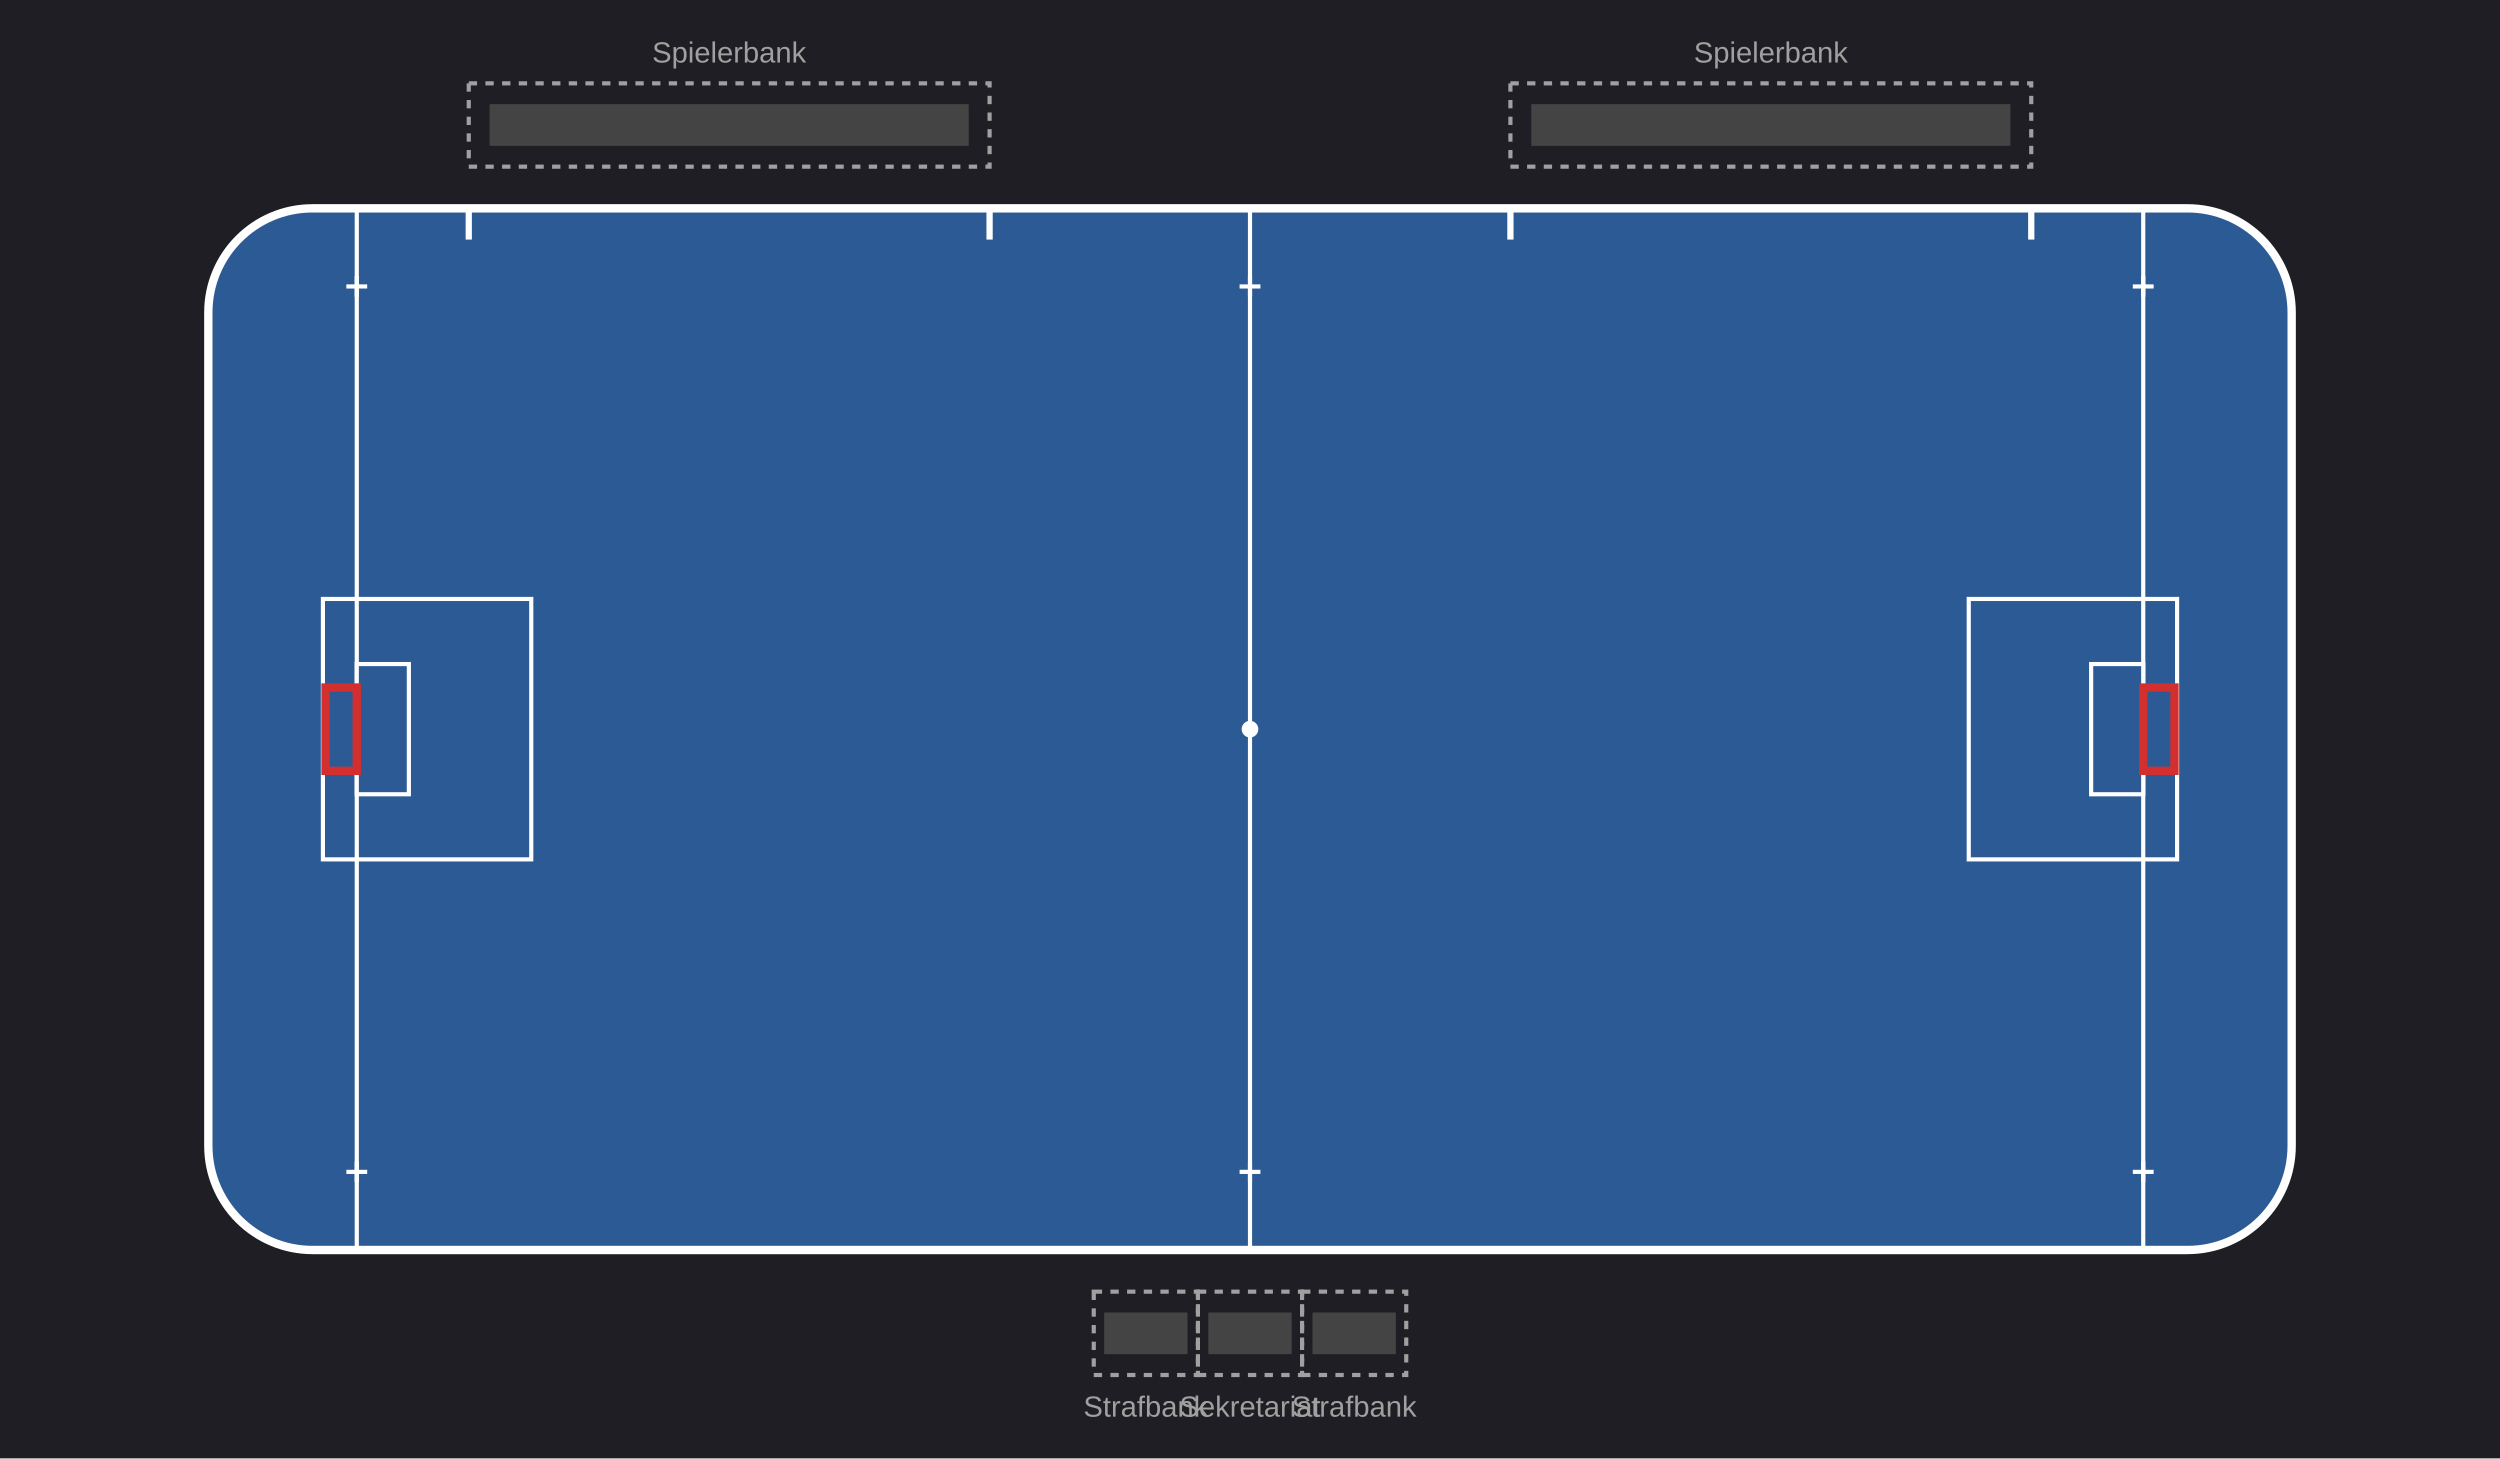
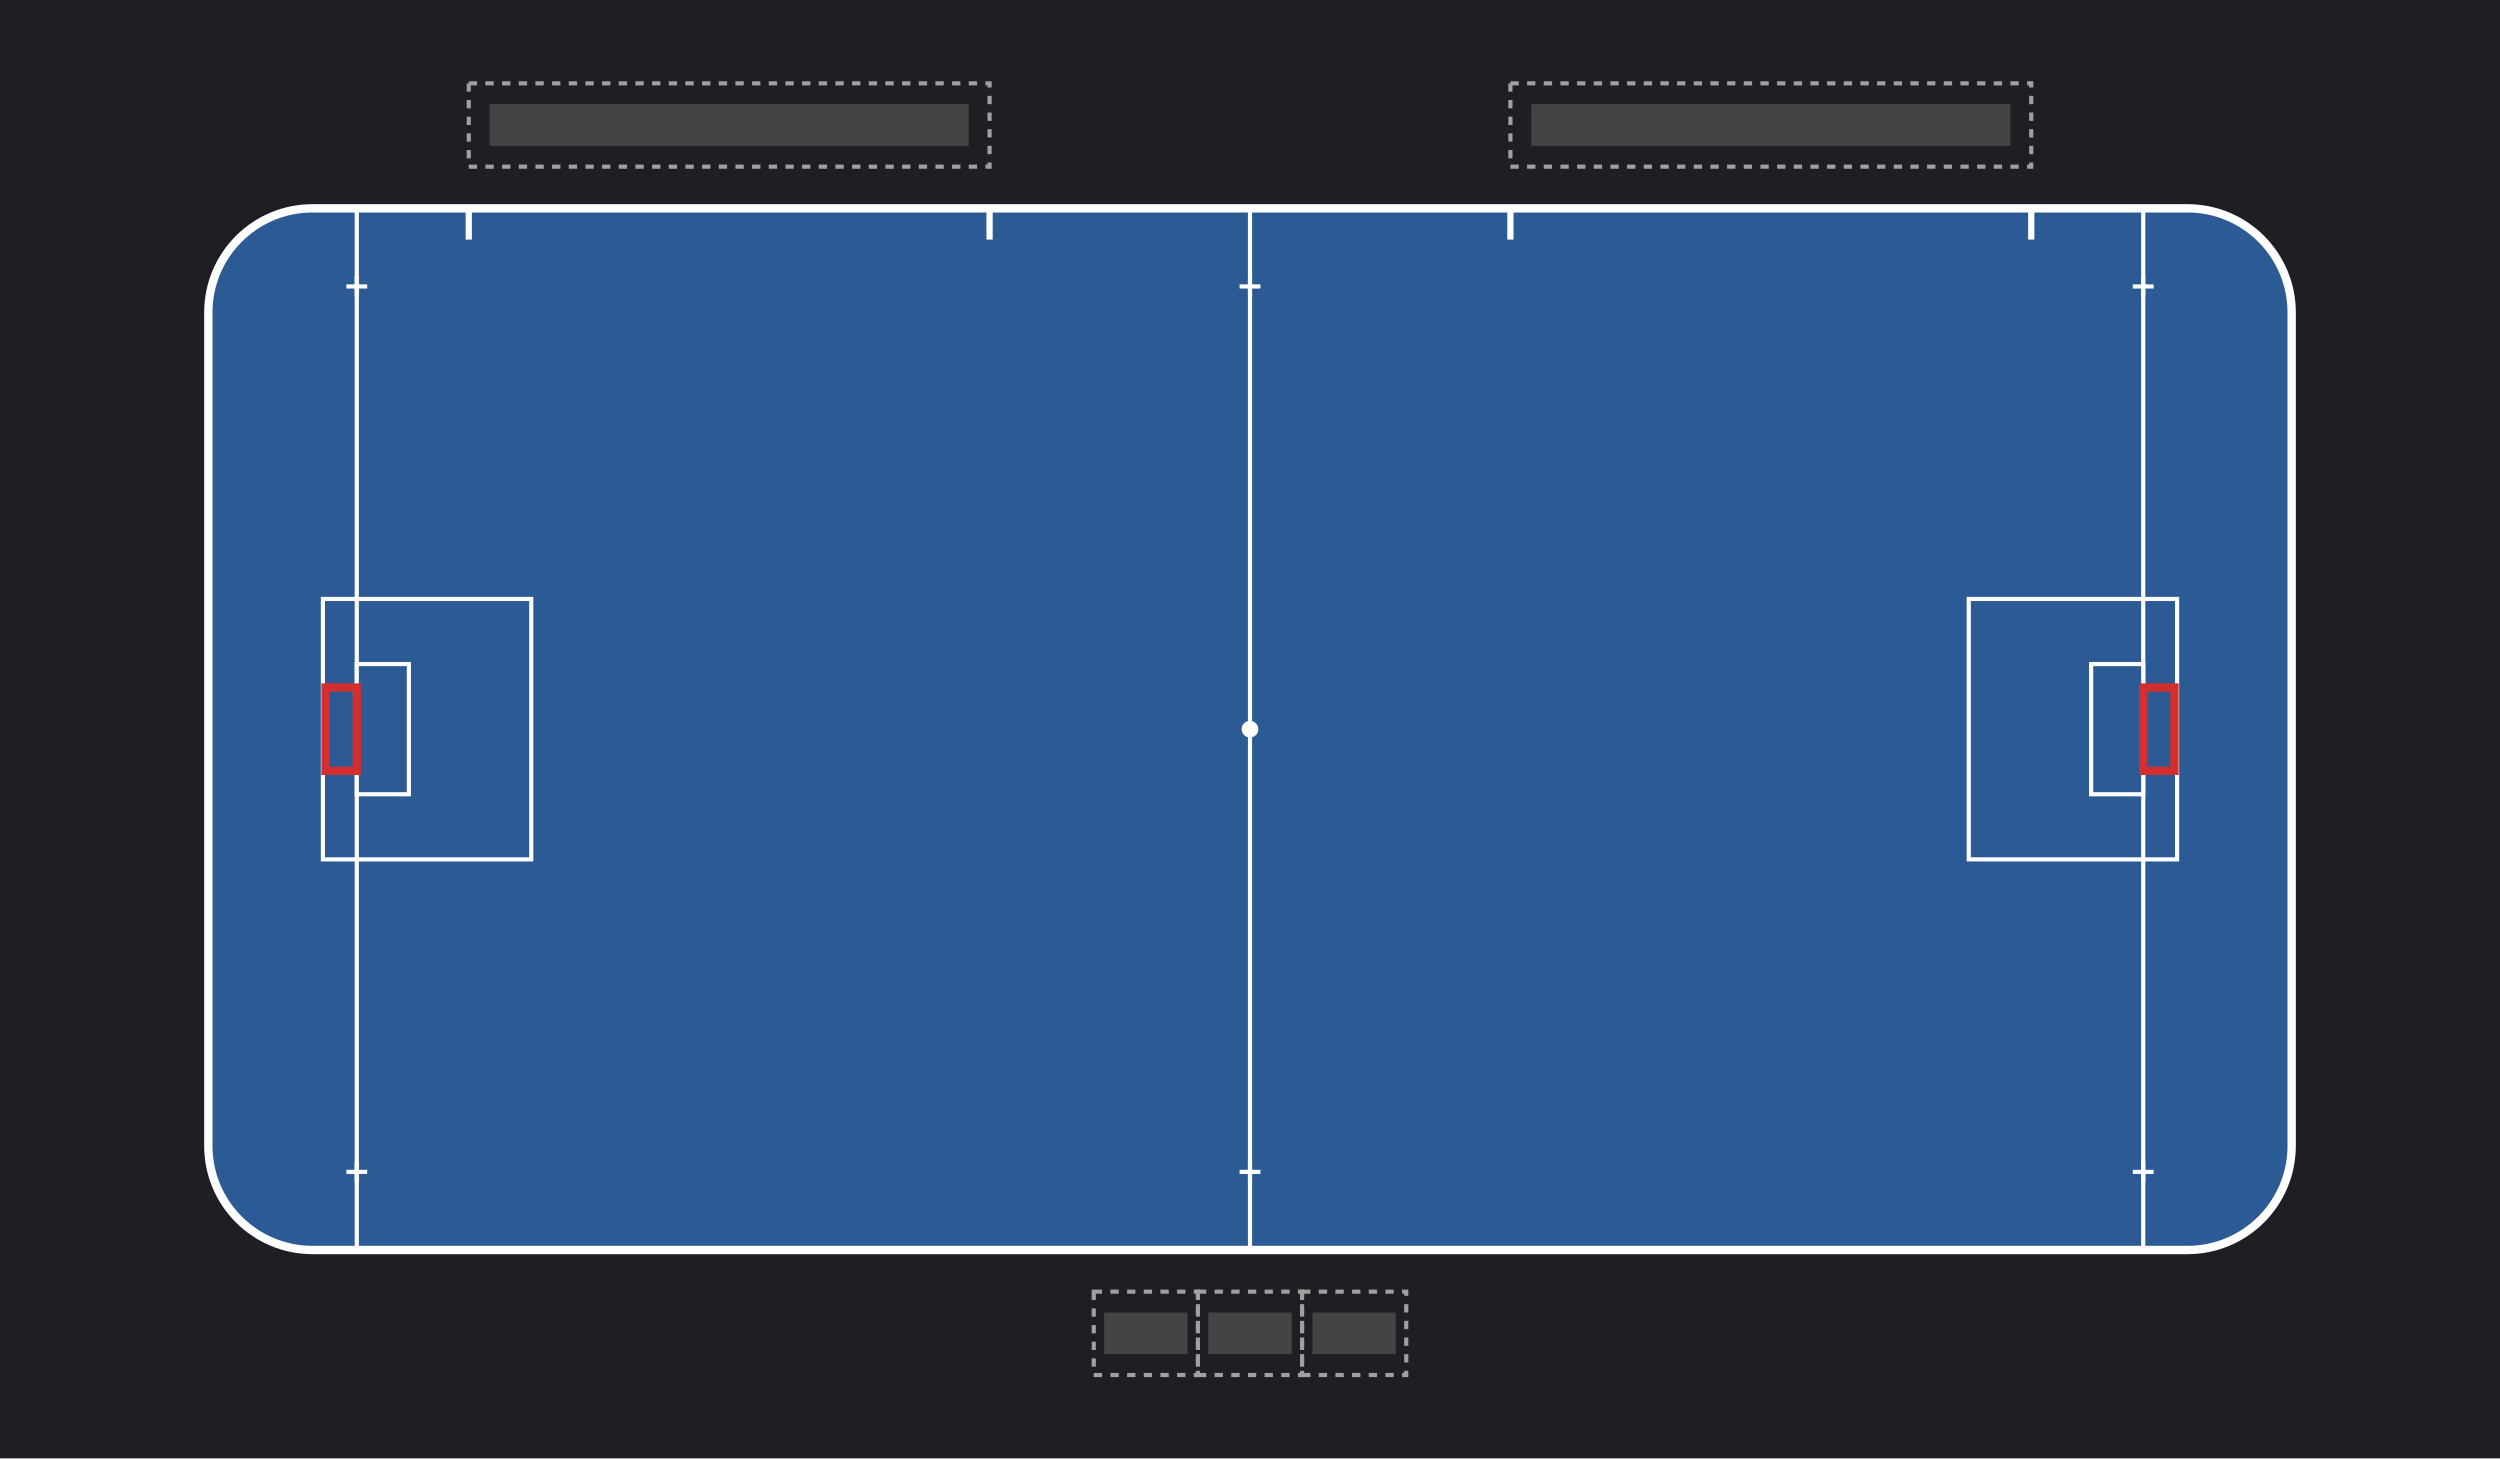
<svg xmlns="http://www.w3.org/2000/svg" viewBox="0 0 1200 700">
  <rect id="background" width="1200" height="700" fill="#1e1e24" />
  <g id="outer-area" font-family="Arial, sans-serif" font-size="14" fill="#a0a0a0" text-anchor="middle">
    <rect id="bench-home" x="225" y="40" width="250" height="40" fill="none" stroke="#a0a0a0" stroke-dasharray="4,4" stroke-width="2" />
    <rect id="bench-home-seat" x="235" y="50" width="230" height="20" fill="#444" />
-     <text x="350" y="30">Spielerbank</text>
    <rect id="bench-away" x="725" y="40" width="250" height="40" fill="none" stroke="#a0a0a0" stroke-dasharray="4,4" stroke-width="2" />
    <rect id="bench-away-seat" x="735" y="50" width="230" height="20" fill="#444" />
-     <text x="850" y="30">Spielerbank</text>
    <rect id="penalty-bench-left" x="525" y="620" width="50" height="40" fill="none" stroke="#a0a0a0" stroke-dasharray="4,4" stroke-width="2" />
    <rect id="penalty-bench-left-seat" x="530" y="630" width="40" height="20" fill="#444" />
-     <text x="550" y="680">Strafbank</text>
    <rect id="timekeeper-table" x="575" y="620" width="50" height="40" fill="none" stroke="#a0a0a0" stroke-dasharray="4,4" stroke-width="2" />
    <rect id="timekeeper-seat" x="580" y="630" width="40" height="20" fill="#444" />
-     <text x="600" y="680">Sekretariat</text>
    <rect id="penalty-bench-right" x="625" y="620" width="50" height="40" fill="none" stroke="#a0a0a0" stroke-dasharray="4,4" stroke-width="2" />
    <rect id="penalty-bench-right-seat" x="630" y="630" width="40" height="20" fill="#444" />
-     <text x="650" y="680">Strafbank</text>
  </g>
  <g id="field" transform="translate(100, 100)">
    <rect id="field-surface" width="1000" height="500" rx="50" ry="50" fill="#2c5a94" />
    <rect id="field-border" x="0" y="0" width="1000" height="500" rx="50" ry="50" fill="none" stroke="#ffffff" stroke-width="4" />
    <line id="center-line" x1="500" y1="0" x2="500" y2="500" stroke="#ffffff" stroke-width="2" />
    <circle id="center-dot" cx="500" cy="250" r="4" fill="#ffffff" />
    <line id="sub-mark-1" x1="125" y1="0" x2="125" y2="15" stroke="#ffffff" stroke-width="3" />
    <line id="sub-mark-2" x1="375" y1="0" x2="375" y2="15" stroke="#ffffff" stroke-width="3" />
    <line id="sub-mark-3" x1="625" y1="0" x2="625" y2="15" stroke="#ffffff" stroke-width="3" />
    <line id="sub-mark-4" x1="875" y1="0" x2="875" y2="15" stroke="#ffffff" stroke-width="3" />
    <g id="faceoff-marks" stroke="#ffffff" stroke-width="2" fill="none">
      <path d="M 500 32.5 v 10 m -5 -5 h 10" />
      <path d="M 500 467.5 v -10 m -5 5 h 10" />
      <path d="M 71.25 32.5 v 10 m -5 -5 h 10" />
      <path d="M 71.25 467.5 v -10 m -5 5 h 10" />
      <path d="M 928.75 32.5 v 10 m -5 -5 h 10" />
      <path d="M 928.75 467.5 v -10 m -5 5 h 10" />
    </g>
    <g id="left-half">
      <line id="goal-line-left" x1="71.25" y1="0" x2="71.25" y2="500" stroke="#ffffff" stroke-width="2" />
      <rect id="crease-left" x="55" y="187.5" width="100" height="125" fill="none" stroke="#ffffff" stroke-width="2" />
      <rect id="goalkeeper-area-left" x="71.25" y="218.75" width="25" height="62.5" fill="#2c5a94" stroke="#ffffff" stroke-width="2" />
      <rect id="goal-left" x="56.25" y="230" width="15" height="40" fill="none" stroke="#d32f2f" stroke-width="4" />
    </g>
    <g id="right-half">
      <line id="goal-line-right" x1="928.75" y1="0" x2="928.75" y2="500" stroke="#ffffff" stroke-width="2" />
      <rect id="crease-right" x="845" y="187.5" width="100" height="125" fill="none" stroke="#ffffff" stroke-width="2" />
      <rect id="goalkeeper-area-right" x="903.75" y="218.75" width="25" height="62.5" fill="#2c5a94" stroke="#ffffff" stroke-width="2" />
      <rect id="goal-right" x="928.75" y="230" width="15" height="40" fill="none" stroke="#d32f2f" stroke-width="4" />
    </g>
  </g>
</svg>
